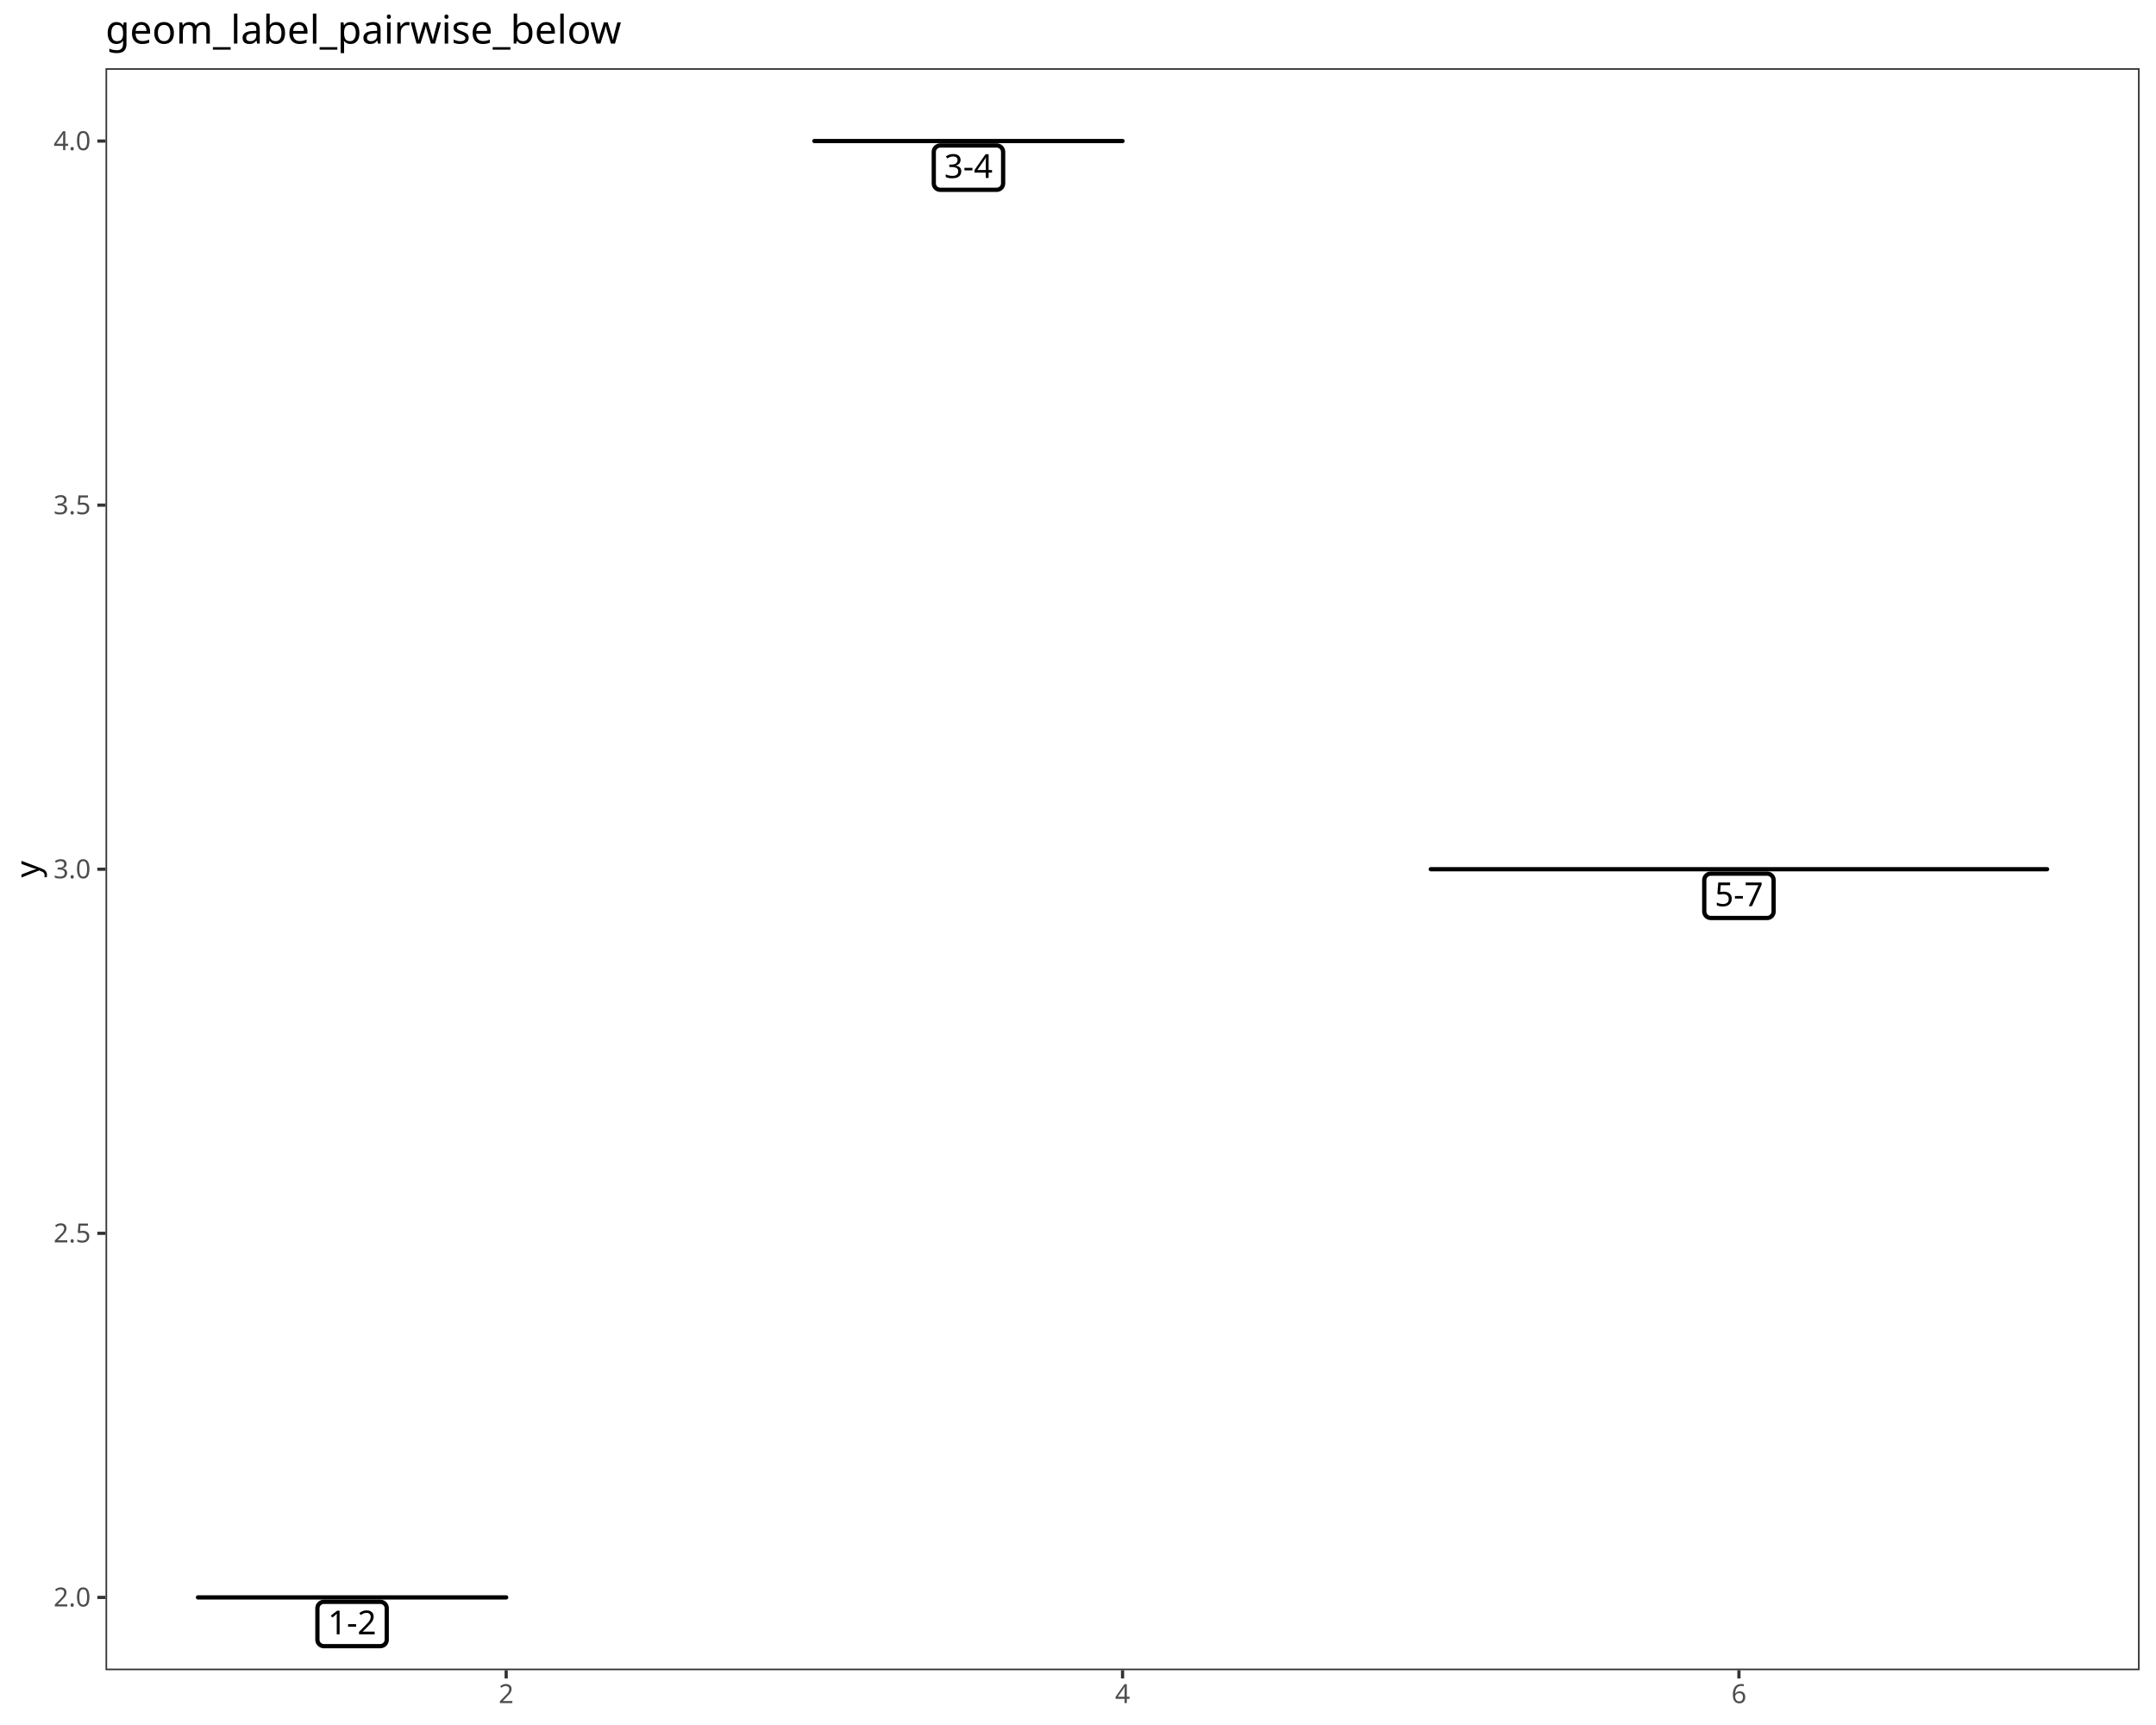
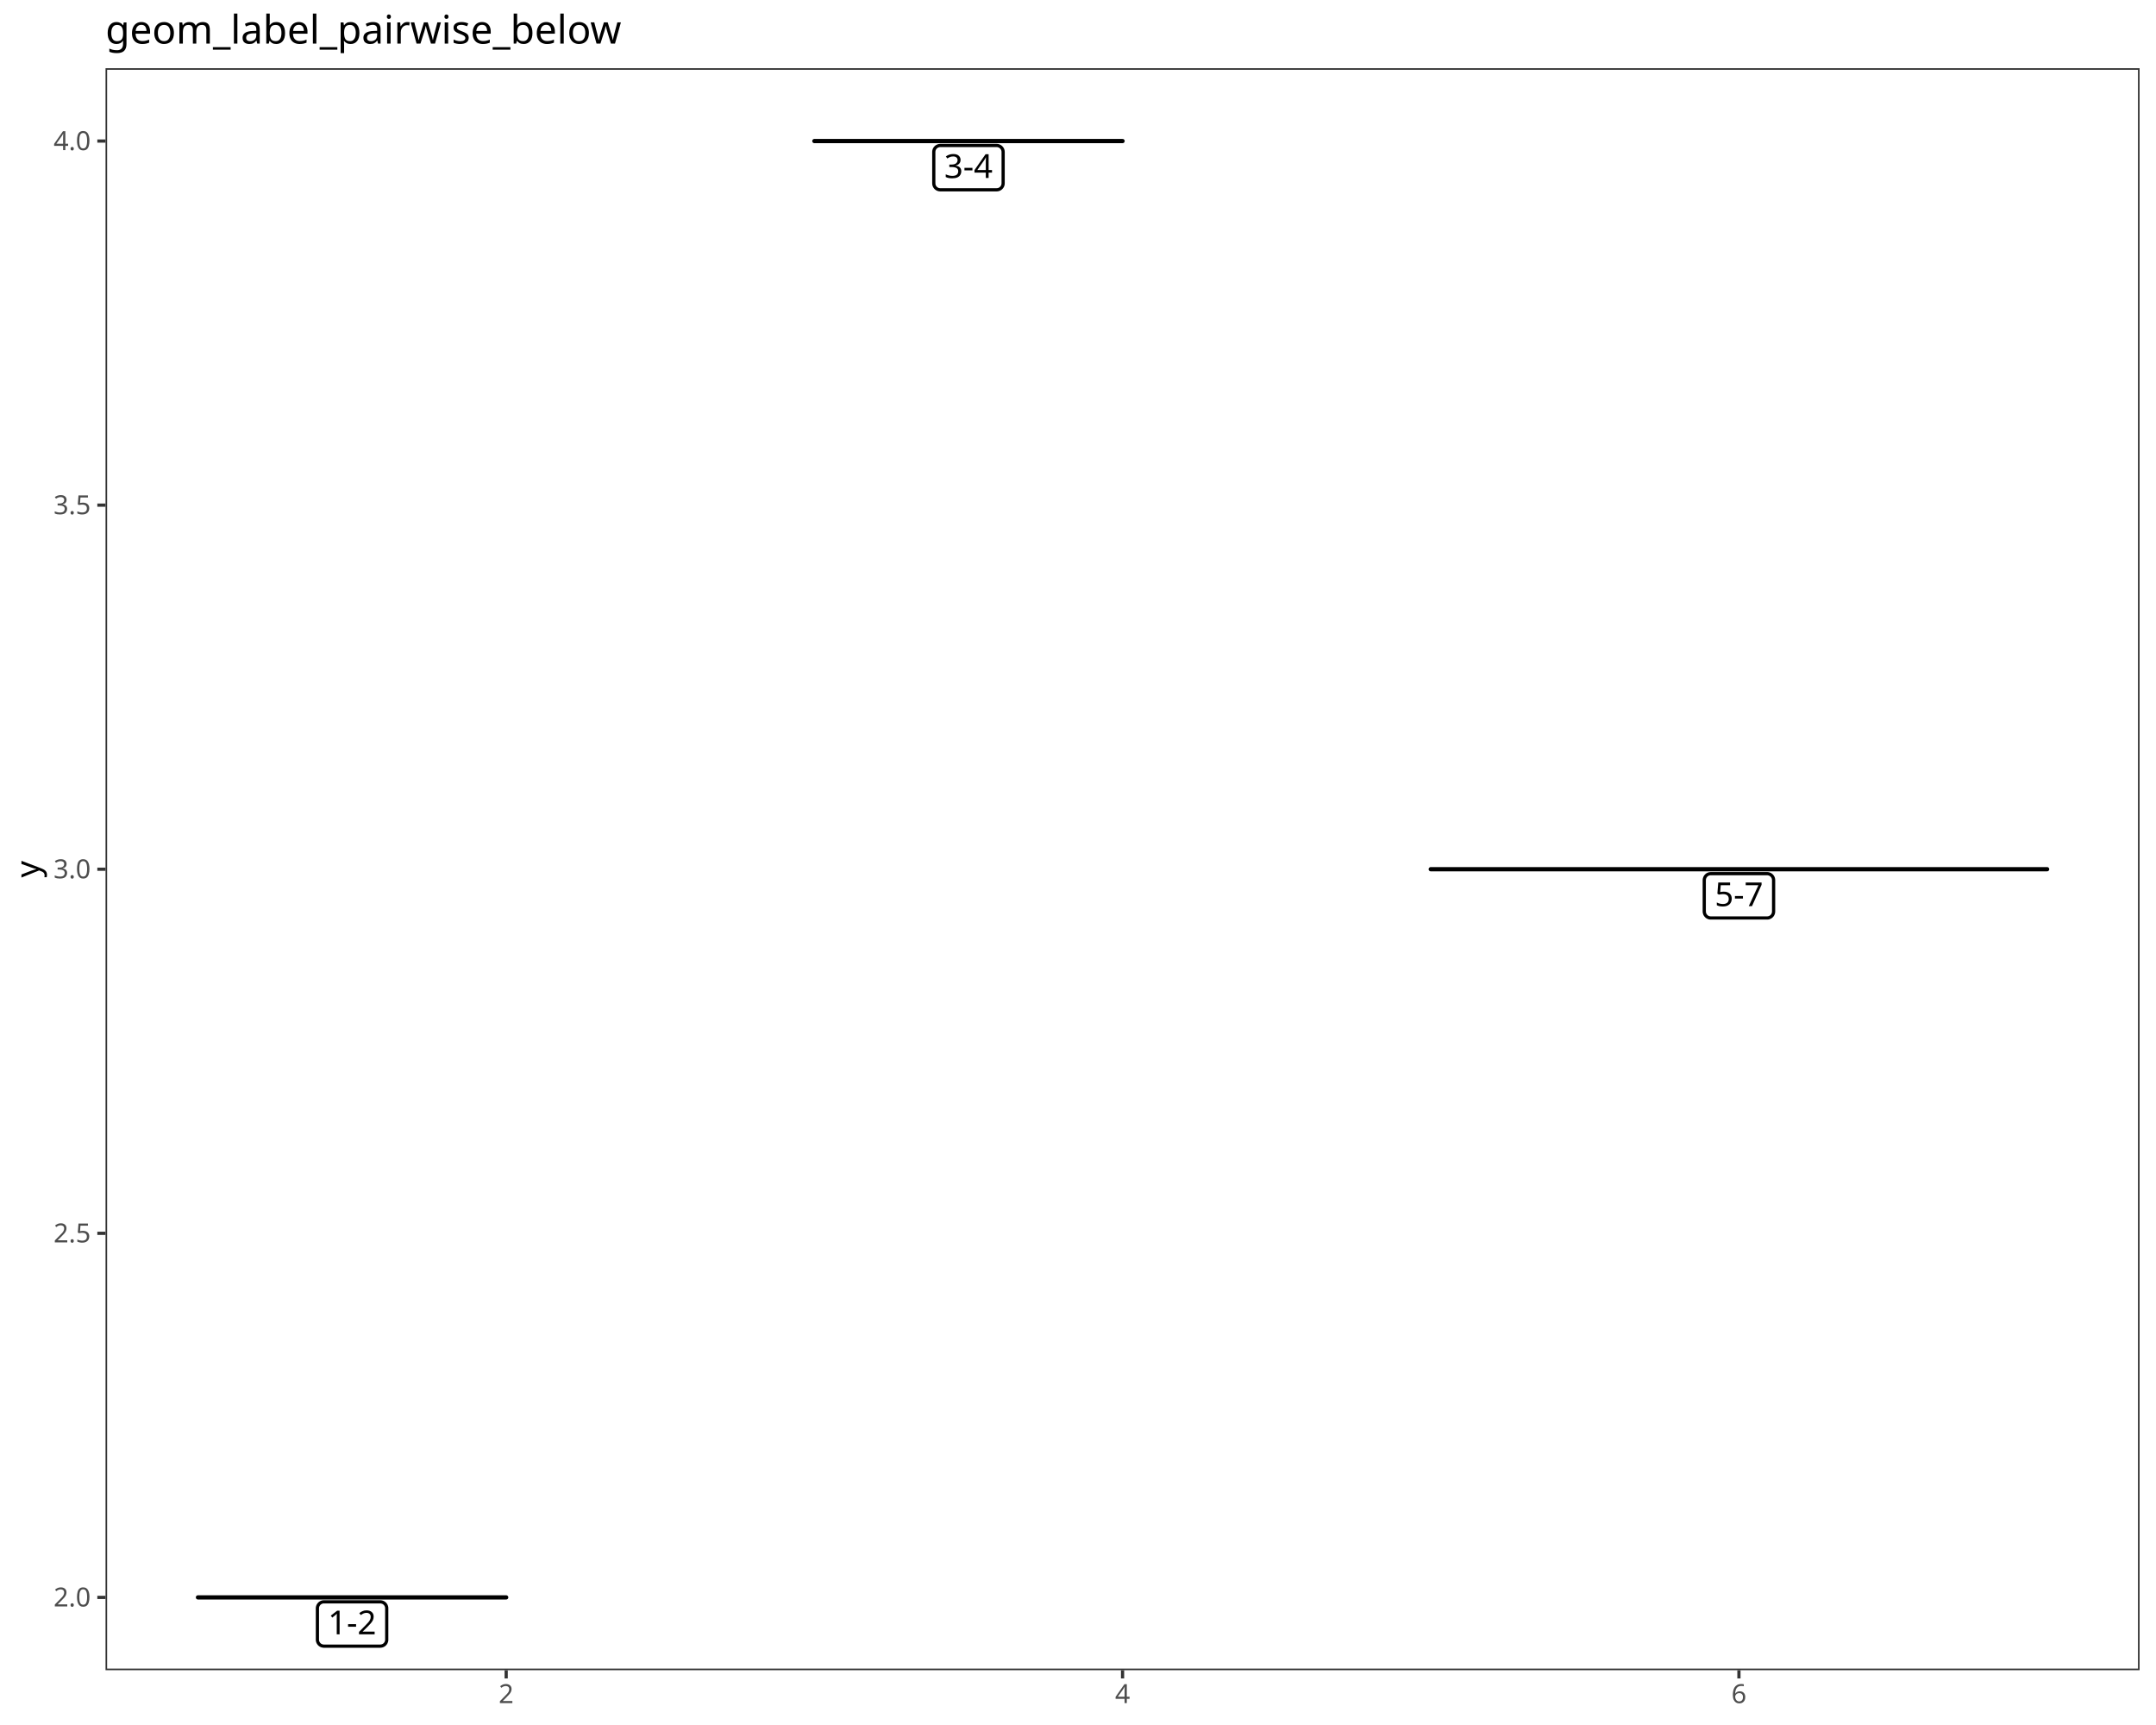
<svg xmlns="http://www.w3.org/2000/svg" class="svglite" data-engine-version="2.0" width="720.00pt" height="576.00pt" viewBox="0 0 720.00 576.00">
  <defs>
    <style type="text/css">
    .svglite line, .svglite polyline, .svglite polygon, .svglite path, .svglite rect, .svglite circle {
      fill: none;
      stroke: #000000;
      stroke-linecap: round;
      stroke-linejoin: round;
      stroke-miterlimit: 10.00;
    }
  </style>
  </defs>
  <rect width="100%" height="100%" style="stroke: none; fill: #FFFFFF;" />
  <defs>
    <clipPath id="cpMC4wMHw3MjAuMDB8MC4wMHw1NzYuMDA=">
      <rect x="0.00" y="0.00" width="720.00" height="576.00" />
    </clipPath>
  </defs>
  <g clip-path="url(#cpMC4wMHw3MjAuMDB8MC4wMHw1NzYuMDA=)">
    <rect x="0.00" y="0.00" width="720.00" height="576.00" style="stroke-width: 1.07; stroke: #FFFFFF; fill: #FFFFFF;" />
  </g>
  <defs>
    <clipPath id="cpMzUuMjR8NzE0LjUyfDIyLjc4fDU1Ny43MQ==">
      <rect x="35.24" y="22.78" width="679.28" height="534.92" />
    </clipPath>
  </defs>
  <g clip-path="url(#cpMzUuMjR8NzE0LjUyfDIyLjc4fDU1Ny43MQ==)">
    <rect x="35.24" y="22.78" width="679.28" height="534.92" style="stroke-width: 1.07; stroke: none; fill: #FFFFFF;" />
    <line x1="66.11" y1="533.39" x2="169.04" y2="533.39" style="stroke-width: 1.42;" />
-     <polygon points="108.16,549.67 126.99,549.67 126.91,549.67 127.25,549.65 127.59,549.58 127.92,549.46 128.22,549.29 128.49,549.07 128.72,548.81 128.91,548.51 129.04,548.19 129.13,547.86 129.15,547.51 129.15,547.51 129.15,537.03 129.15,537.03 129.13,536.68 129.04,536.35 128.91,536.03 128.72,535.73 128.49,535.47 128.22,535.25 127.92,535.08 127.59,534.96 127.25,534.89 126.99,534.87 108.16,534.87 108.42,534.89 108.07,534.87 107.73,534.91 107.39,535.01 107.08,535.16 106.79,535.36 106.54,535.60 106.33,535.88 106.17,536.18 106.06,536.51 106.00,536.86 106.00,537.03 106.00,547.51 106.00,547.33 106.00,547.68 106.06,548.03 106.17,548.36 106.33,548.66 106.54,548.94 106.79,549.18 107.08,549.38 107.39,549.53 107.73,549.62 108.07,549.67 " style="stroke-width: 1.42; fill: #FFFFFF;" />
+     <polygon points="108.16,549.67 126.99,549.67 126.91,549.67 127.25,549.65 127.59,549.58 127.92,549.46 128.22,549.29 128.49,549.07 128.72,548.81 128.91,548.51 129.04,548.19 129.13,547.86 129.15,547.51 129.15,547.51 129.15,537.03 129.15,537.03 129.13,536.68 129.04,536.35 128.91,536.03 128.72,535.73 128.49,535.47 128.22,535.25 127.92,535.08 127.59,534.96 127.25,534.89 126.99,534.87 108.16,534.87 108.42,534.89 108.07,534.87 107.73,534.91 107.39,535.01 107.08,535.16 106.79,535.36 106.54,535.60 106.33,535.88 106.17,536.18 106.06,536.51 106.00,536.86 106.00,537.03 106.00,547.51 106.00,547.33 106.00,547.68 106.06,548.03 106.17,548.36 106.33,548.66 106.54,548.94 106.79,549.18 107.08,549.38 107.39,549.53 107.73,549.62 108.07,549.67 " style="stroke-width: 1.07; fill: #FFFFFF;" />
    <text x="117.58" y="545.72" text-anchor="middle" style="font-size: 11.04px; font-family: sans;" textLength="15.96px" lengthAdjust="spacingAndGlyphs">1-2</text>
    <line x1="271.96" y1="47.10" x2="374.88" y2="47.10" style="stroke-width: 1.42;" />
-     <polygon points="314.00,63.38 332.84,63.38 332.75,63.37 333.10,63.36 333.44,63.29 333.76,63.17 334.06,62.99 334.33,62.77 334.56,62.51 334.75,62.22 334.89,61.90 334.97,61.56 335.00,61.22 335.00,61.22 335.00,50.74 335.00,50.74 334.97,50.39 334.89,50.05 334.75,49.73 334.56,49.44 334.33,49.18 334.06,48.96 333.76,48.79 333.44,48.66 333.10,48.59 332.84,48.58 314.00,48.58 314.26,48.59 313.91,48.58 313.57,48.62 313.23,48.72 312.92,48.87 312.63,49.06 312.38,49.31 312.17,49.58 312.01,49.89 311.90,50.22 311.85,50.56 311.84,50.74 311.84,61.22 311.85,61.04 311.85,61.39 311.90,61.73 312.01,62.06 312.17,62.37 312.38,62.65 312.63,62.89 312.92,63.09 313.23,63.24 313.57,63.33 313.91,63.37 " style="stroke-width: 1.42; fill: #FFFFFF;" />
+     <polygon points="314.00,63.38 332.84,63.38 332.75,63.37 333.10,63.36 333.44,63.29 333.76,63.17 334.06,62.99 334.33,62.77 334.56,62.51 334.75,62.22 334.89,61.90 334.97,61.56 335.00,61.22 335.00,61.22 335.00,50.74 335.00,50.74 334.97,50.39 334.89,50.05 334.75,49.73 334.56,49.44 334.33,49.18 334.06,48.96 333.76,48.79 333.44,48.66 333.10,48.59 332.84,48.58 314.00,48.58 314.26,48.59 313.91,48.58 313.57,48.62 313.23,48.72 312.92,48.87 312.63,49.06 312.38,49.31 312.17,49.58 312.01,49.89 311.90,50.22 311.85,50.56 311.84,50.74 311.84,61.22 311.85,61.04 311.85,61.39 311.90,61.73 312.01,62.06 312.17,62.37 312.38,62.65 312.63,62.89 312.92,63.09 313.23,63.24 313.57,63.33 313.91,63.37 " style="stroke-width: 1.07; fill: #FFFFFF;" />
    <text x="323.42" y="59.43" text-anchor="middle" style="font-size: 11.04px; font-family: sans;" textLength="15.96px" lengthAdjust="spacingAndGlyphs">3-4</text>
    <line x1="477.80" y1="290.24" x2="683.64" y2="290.24" style="stroke-width: 1.42;" />
-     <polygon points="571.30,306.52 590.14,306.52 590.05,306.52 590.40,306.51 590.74,306.44 591.07,306.31 591.37,306.14 591.64,305.92 591.87,305.66 592.05,305.37 592.19,305.05 592.27,304.71 592.30,304.36 592.30,304.36 592.30,293.88 592.30,293.88 592.27,293.54 592.19,293.20 592.05,292.88 591.87,292.59 591.64,292.33 591.37,292.11 591.07,291.93 590.74,291.81 590.40,291.74 590.14,291.72 571.30,291.72 571.56,291.74 571.22,291.73 570.87,291.77 570.54,291.86 570.22,292.01 569.94,292.21 569.69,292.45 569.48,292.73 569.32,293.04 569.21,293.37 569.15,293.71 569.14,293.88 569.14,304.36 569.15,304.19 569.15,304.54 569.21,304.88 569.32,305.21 569.48,305.52 569.69,305.79 569.94,306.04 570.22,306.23 570.54,306.38 570.87,306.48 571.22,306.52 " style="stroke-width: 1.42; fill: #FFFFFF;" />
+     <polygon points="571.30,306.52 590.14,306.52 590.05,306.52 590.40,306.51 590.74,306.44 591.07,306.31 591.37,306.14 591.64,305.92 591.87,305.66 592.05,305.37 592.19,305.05 592.27,304.71 592.30,304.36 592.30,304.36 592.30,293.88 592.30,293.88 592.27,293.54 592.19,293.20 592.05,292.88 591.87,292.59 591.64,292.33 591.37,292.11 591.07,291.93 590.74,291.81 590.40,291.74 590.14,291.72 571.30,291.72 571.56,291.74 571.22,291.73 570.87,291.77 570.54,291.86 570.22,292.01 569.94,292.21 569.69,292.45 569.48,292.73 569.32,293.04 569.21,293.37 569.15,293.71 569.14,293.88 569.14,304.36 569.15,304.19 569.15,304.54 569.21,304.88 569.32,305.21 569.48,305.52 569.69,305.79 569.94,306.04 570.22,306.23 570.54,306.38 570.87,306.48 571.22,306.52 " style="stroke-width: 1.07; fill: #FFFFFF;" />
    <text x="580.72" y="302.58" text-anchor="middle" style="font-size: 11.04px; font-family: sans;" textLength="15.96px" lengthAdjust="spacingAndGlyphs">5-7</text>
    <rect x="35.24" y="22.78" width="679.28" height="534.92" style="stroke-width: 1.07; stroke: #333333;" />
  </g>
  <g clip-path="url(#cpMC4wMHw3MjAuMDB8MC4wMHw1NzYuMDA=)">
    <text x="30.31" y="536.42" text-anchor="end" style="font-size: 8.80px; fill: #4D4D4D; font-family: sans;" textLength="12.23px" lengthAdjust="spacingAndGlyphs">2.0</text>
    <text x="30.31" y="414.85" text-anchor="end" style="font-size: 8.80px; fill: #4D4D4D; font-family: sans;" textLength="12.23px" lengthAdjust="spacingAndGlyphs">2.5</text>
    <text x="30.31" y="293.27" text-anchor="end" style="font-size: 8.80px; fill: #4D4D4D; font-family: sans;" textLength="12.23px" lengthAdjust="spacingAndGlyphs">3.0</text>
    <text x="30.31" y="171.70" text-anchor="end" style="font-size: 8.80px; fill: #4D4D4D; font-family: sans;" textLength="12.23px" lengthAdjust="spacingAndGlyphs">3.5</text>
    <text x="30.31" y="50.13" text-anchor="end" style="font-size: 8.80px; fill: #4D4D4D; font-family: sans;" textLength="12.23px" lengthAdjust="spacingAndGlyphs">4.0</text>
    <polyline points="32.50,533.39 35.24,533.39 " style="stroke-width: 1.07; stroke: #333333; stroke-linecap: butt;" />
    <polyline points="32.50,411.82 35.24,411.82 " style="stroke-width: 1.07; stroke: #333333; stroke-linecap: butt;" />
    <polyline points="32.50,290.24 35.24,290.24 " style="stroke-width: 1.07; stroke: #333333; stroke-linecap: butt;" />
    <polyline points="32.50,168.67 35.24,168.67 " style="stroke-width: 1.07; stroke: #333333; stroke-linecap: butt;" />
    <polyline points="32.50,47.10 35.24,47.10 " style="stroke-width: 1.07; stroke: #333333; stroke-linecap: butt;" />
    <polyline points="169.04,560.45 169.04,557.71 " style="stroke-width: 1.07; stroke: #333333; stroke-linecap: butt;" />
    <polyline points="374.88,560.45 374.88,557.71 " style="stroke-width: 1.07; stroke: #333333; stroke-linecap: butt;" />
    <polyline points="580.72,560.45 580.72,557.71 " style="stroke-width: 1.07; stroke: #333333; stroke-linecap: butt;" />
    <text x="169.04" y="568.69" text-anchor="middle" style="font-size: 8.80px; fill: #4D4D4D; font-family: sans;" textLength="4.89px" lengthAdjust="spacingAndGlyphs">2</text>
    <text x="374.88" y="568.69" text-anchor="middle" style="font-size: 8.80px; fill: #4D4D4D; font-family: sans;" textLength="4.89px" lengthAdjust="spacingAndGlyphs">4</text>
    <text x="580.72" y="568.69" text-anchor="middle" style="font-size: 8.80px; fill: #4D4D4D; font-family: sans;" textLength="4.89px" lengthAdjust="spacingAndGlyphs">6</text>
    <text transform="translate(13.05,290.24) rotate(-90)" text-anchor="middle" style="font-size: 11.00px; font-family: sans;" textLength="5.50px" lengthAdjust="spacingAndGlyphs">y</text>
    <text x="35.24" y="14.56" style="font-size: 13.20px; font-family: sans;" textLength="165.85px" lengthAdjust="spacingAndGlyphs">geom_label_pairwise_below</text>
  </g>
</svg>
